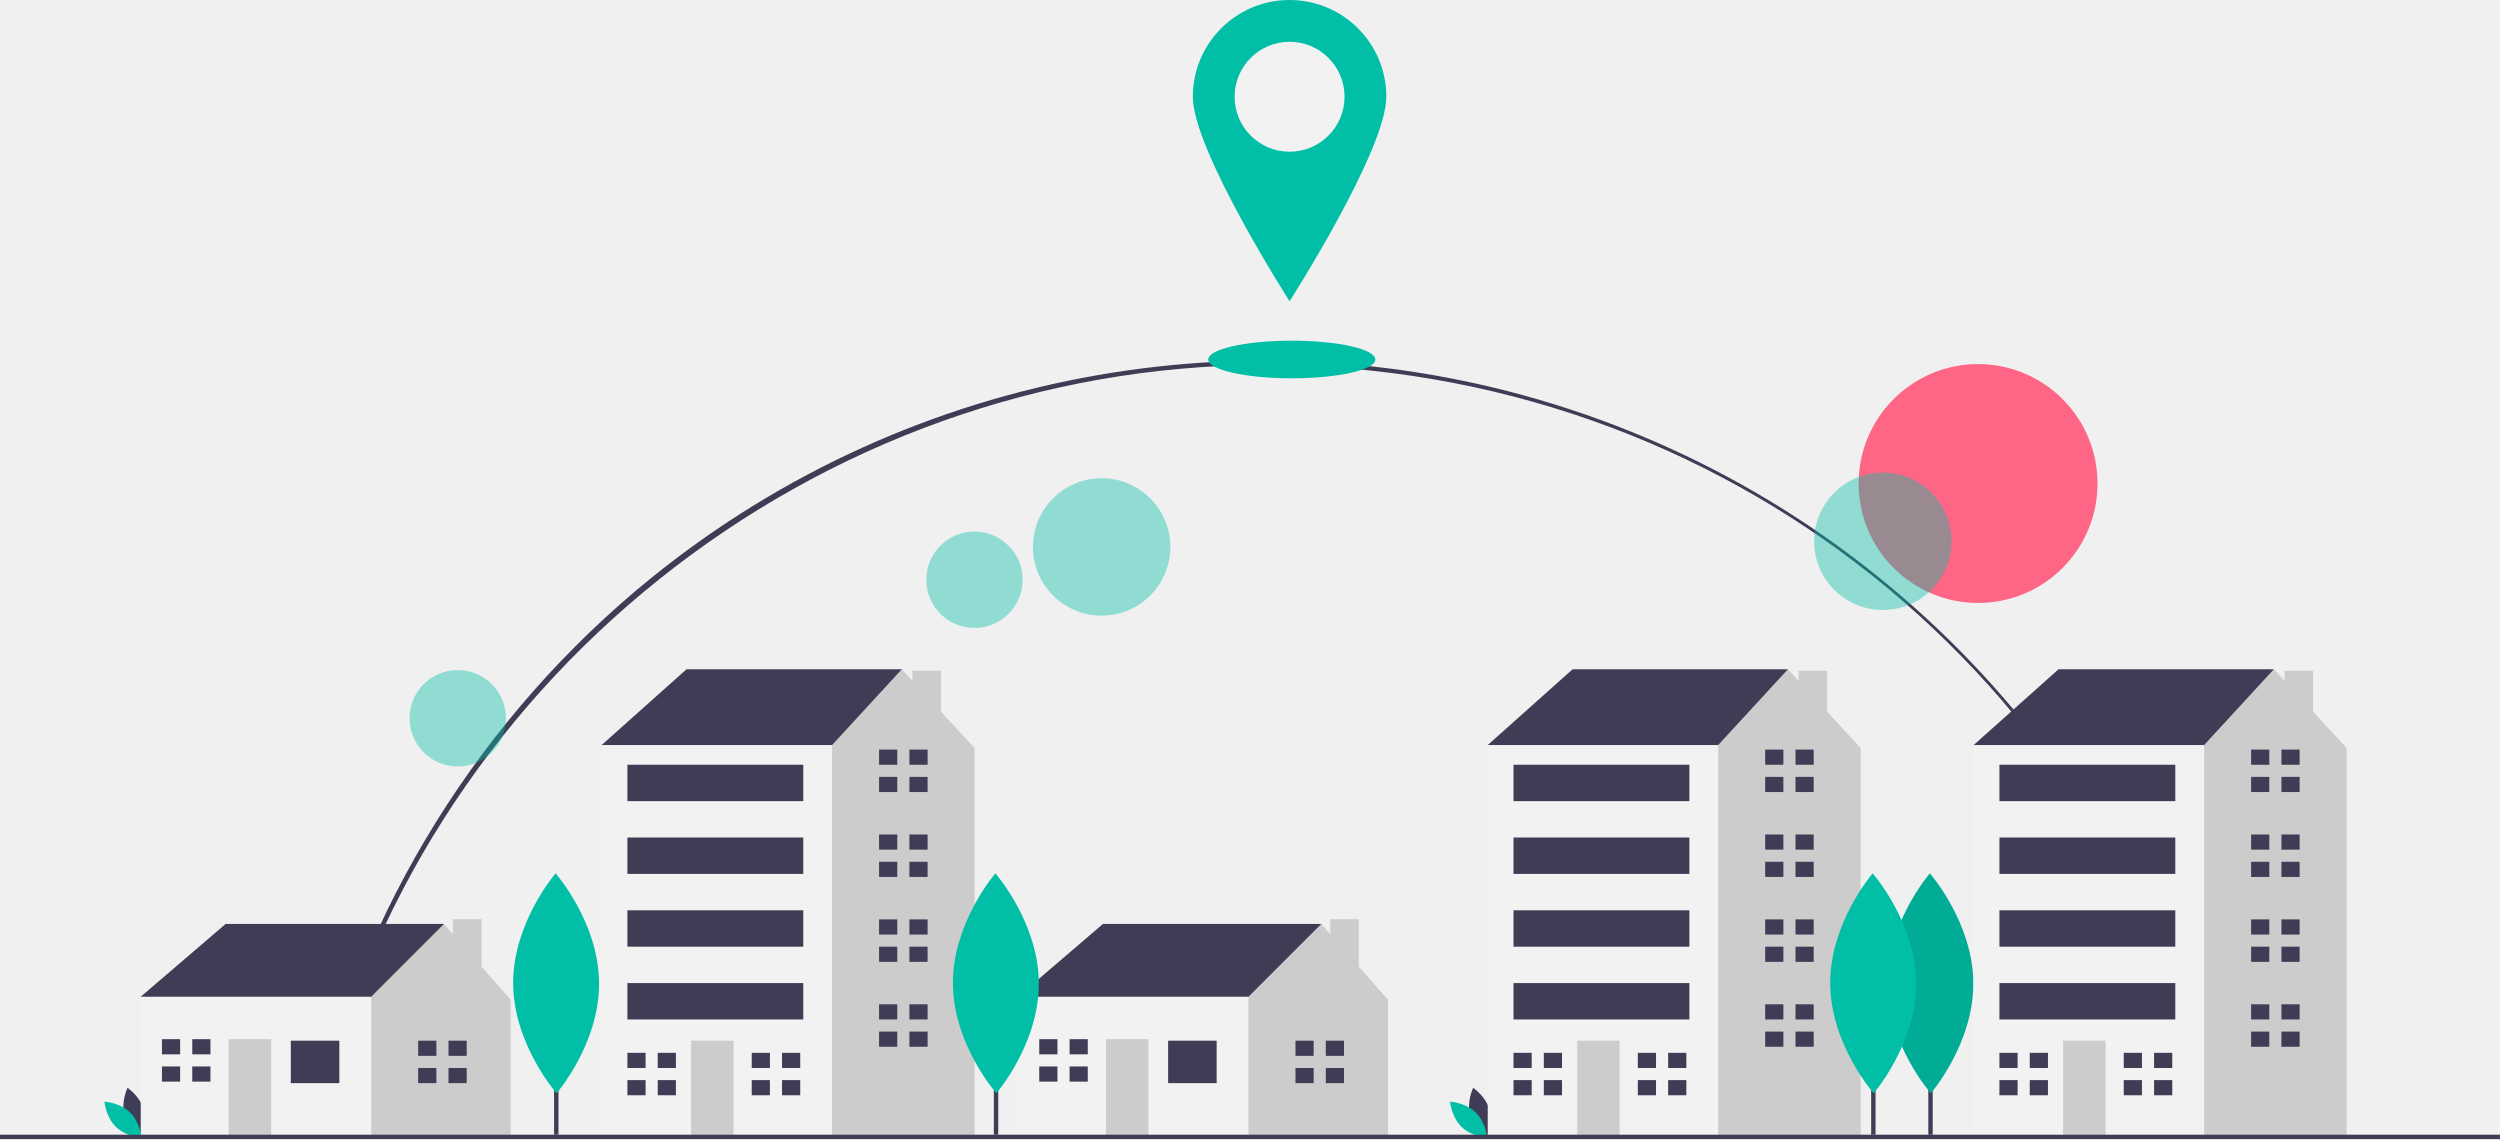
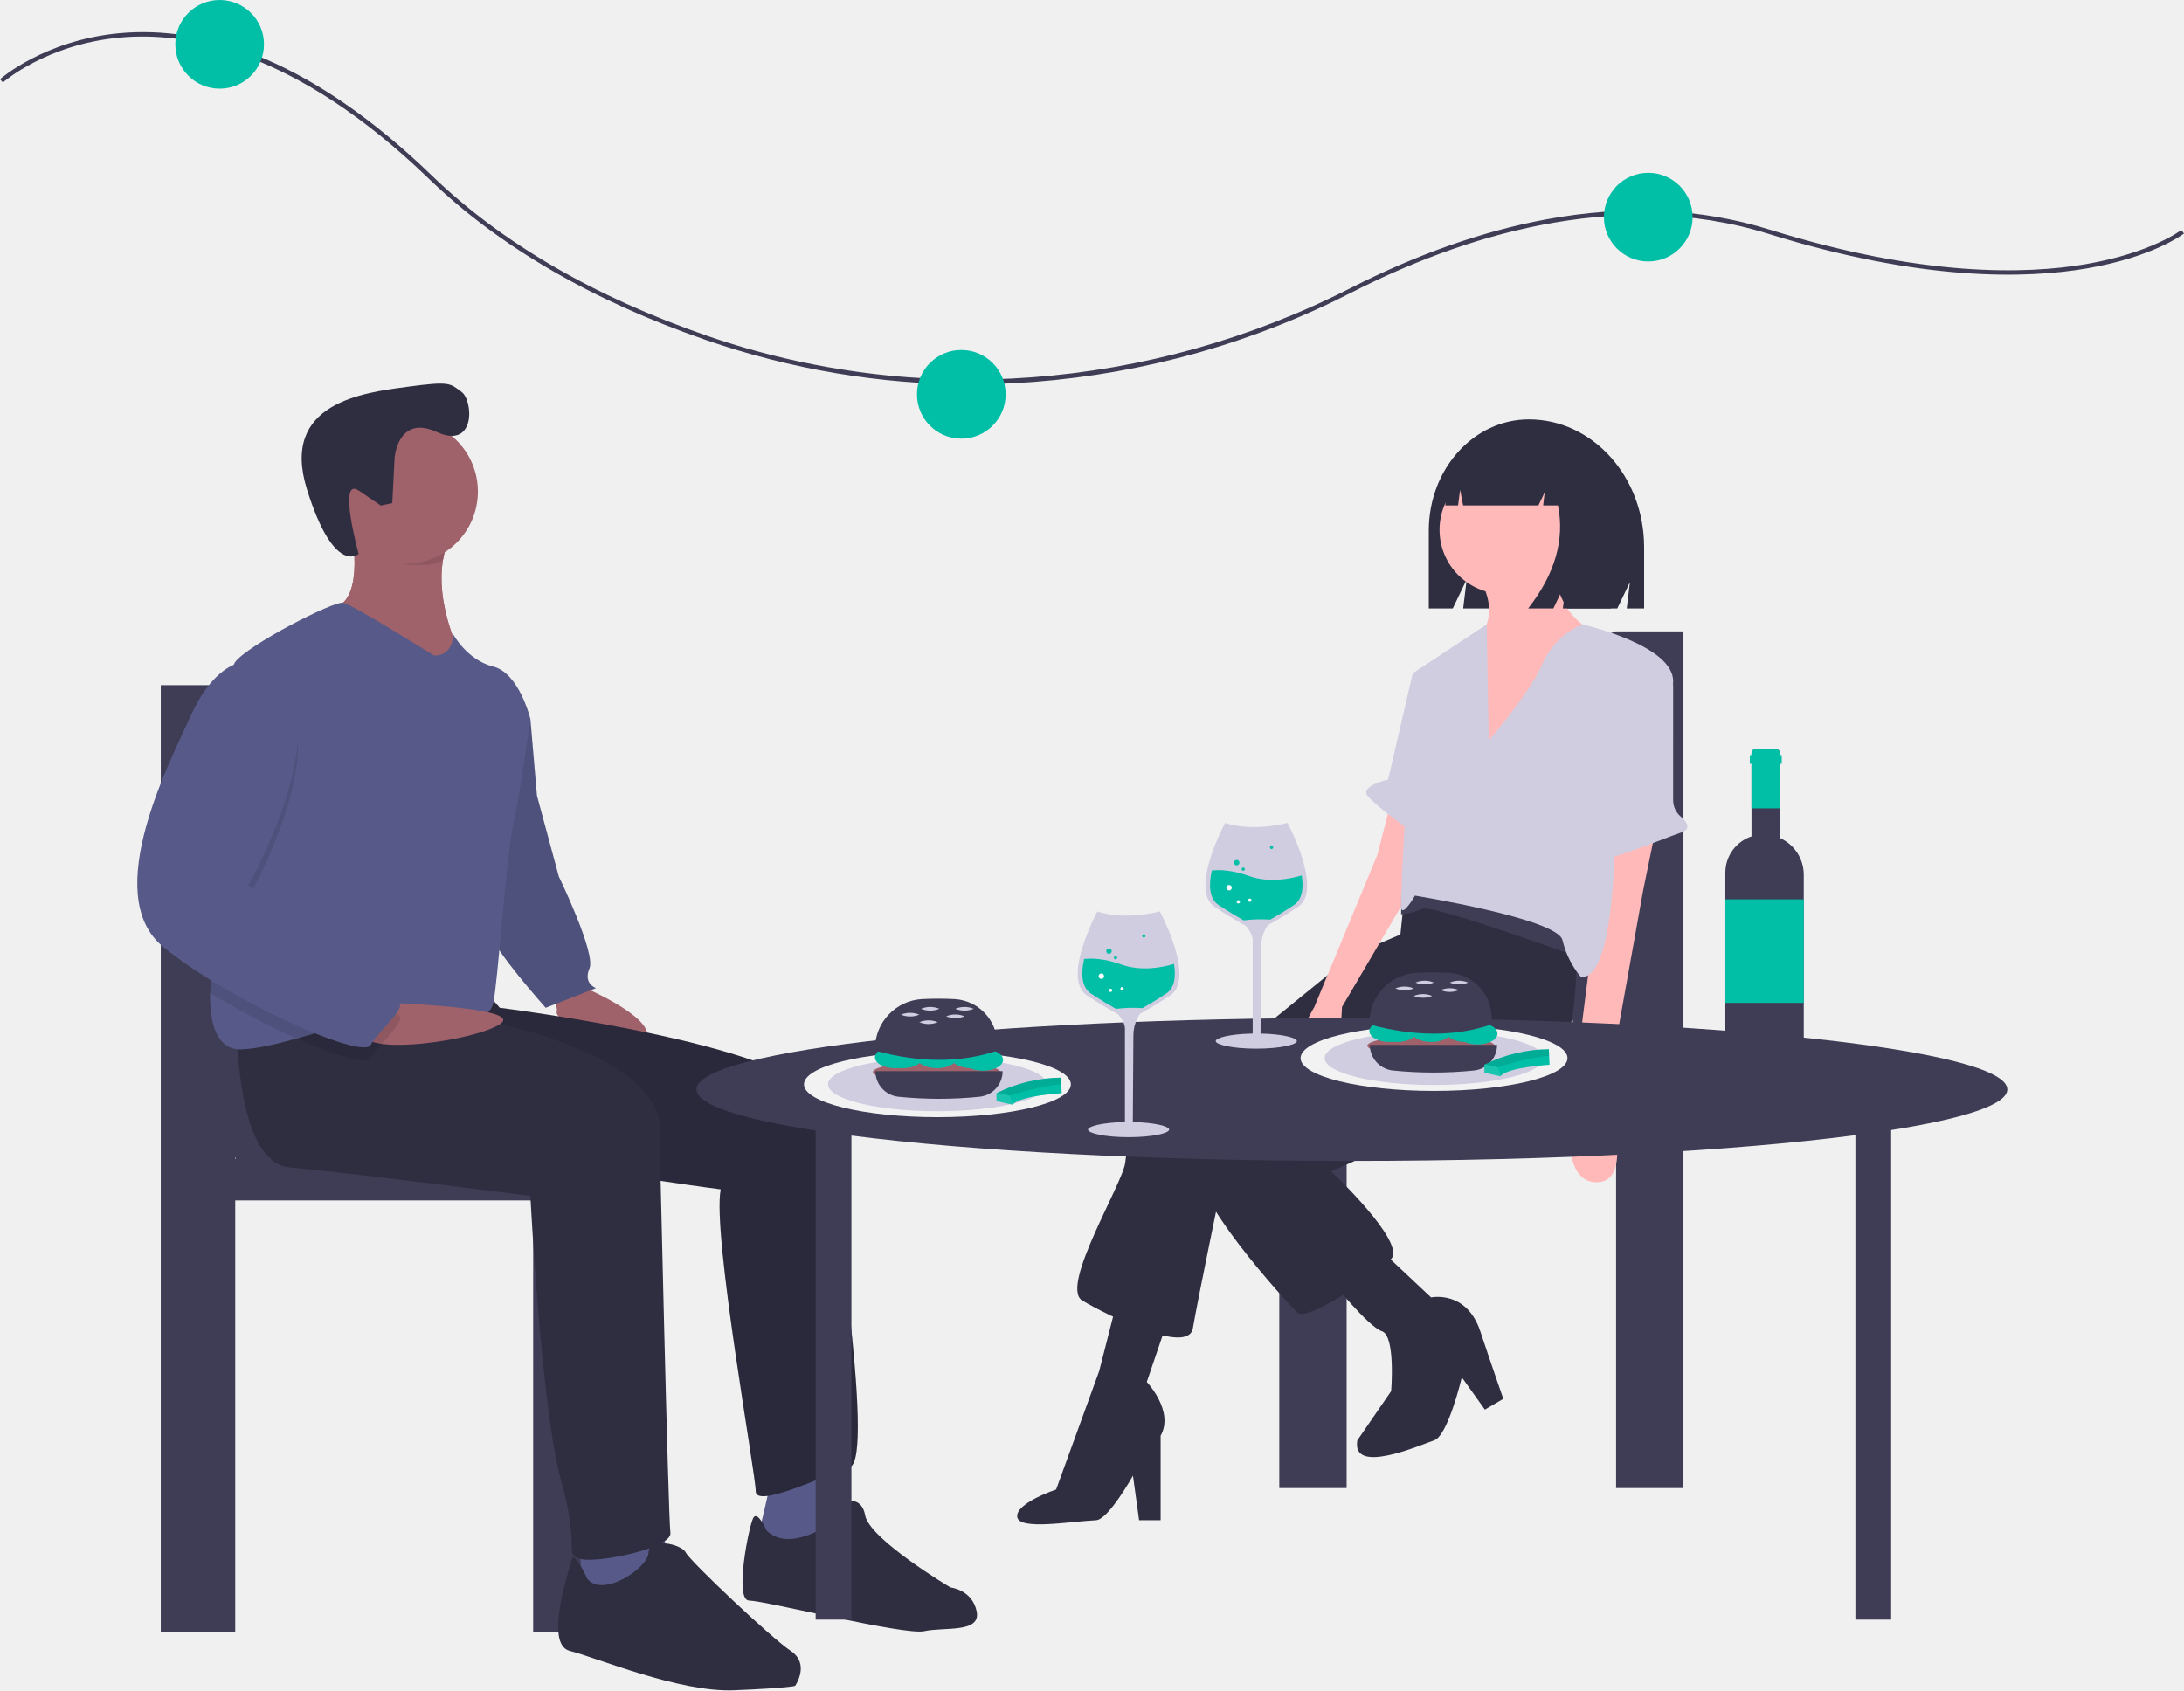
- <svg xmlns="http://www.w3.org/2000/svg" id="a8904fed-7223-4ff2-9071-b444910320a0" data-name="Layer 1" width="1137" height="518.057" viewBox="0 0 1137 518.057">
-   <path d="M175.764,701.583l-1.951-.439c21.756-96.751,76.43-184.609,153.951-247.392A444.114,444.114,0,0,1,1039.919,699.963l-1.949.443C991.916,498.197,814.695,356.972,607,356.972,402.026,356.972,220.666,501.901,175.764,701.583Z" transform="translate(-31.5 -190.9717)" fill="#3f3d56" />
-   <circle cx="899.633" cy="219.903" r="54.315" fill="#ff6584" />
-   <rect x="877" y="437.057" width="2" height="79" fill="#3f3d56" />
-   <path d="M928.958,638.096c.127,27.624-19.308,50.108-19.308,50.108s-19.642-22.304-19.769-49.928,19.308-50.108,19.308-50.108S928.83,610.472,928.958,638.096Z" transform="translate(-31.5 -190.9717)" fill="#00bfa6" />
-   <path d="M928.958,638.096c.127,27.624-19.308,50.108-19.308,50.108s-19.642-22.304-19.769-49.928,19.308-50.108,19.308-50.108S928.83,610.472,928.958,638.096Z" transform="translate(-31.5 -190.9717)" opacity="0.1" />
-   <circle cx="501.022" cy="248.742" r="31.248" fill="#00bfa6" opacity="0.4" />
-   <circle cx="443.19" cy="263.666" r="21.92" fill="#00bfa6" opacity="0.4" />
-   <circle cx="208.19" cy="326.666" r="21.92" fill="#00bfa6" opacity="0.4" />
-   <circle cx="856.312" cy="246.171" r="31.248" fill="#00bfa6" opacity="0.4" />
-   <path d="M88.131,698.244c1.694,6.262,7.496,10.14,7.496,10.14s3.056-6.274,1.362-12.536-7.496-10.14-7.496-10.14S86.437,691.982,88.131,698.244Z" transform="translate(-31.5 -190.9717)" fill="#3f3d56" />
-   <path d="M90.62,696.898c4.648,4.525,5.216,11.481,5.216,11.481s-6.968-.38-11.617-4.905-5.216-11.481-5.216-11.481S85.972,692.374,90.62,696.898Z" transform="translate(-31.5 -190.9717)" fill="#00bfa6" />
-   <path d="M700.131,698.244c1.694,6.262,7.496,10.14,7.496,10.14s3.056-6.274,1.362-12.536-7.496-10.14-7.496-10.14S698.437,691.982,700.131,698.244Z" transform="translate(-31.5 -190.9717)" fill="#3f3d56" />
-   <path d="M702.62,696.898c4.648,4.525,5.216,11.481,5.216,11.481s-6.968-.38-11.617-4.905-5.216-11.481-5.216-11.481S697.971,692.374,702.62,696.898Z" transform="translate(-31.5 -190.9717)" fill="#00bfa6" />
-   <polygon points="68.137 460.203 64 453.308 102.614 420.21 201.908 420.21 201.908 429.863 166.052 468.478 124.679 476.752 68.137 460.203" fill="#3f3d56" />
-   <polygon points="219 439.633 219 418.056 206 418.056 206 424.86 201.908 420.21 168.81 453.308 163.293 458.824 156.398 486.406 168.81 516.745 232.247 516.745 232.247 454.687 219 439.633" fill="#ccc" />
-   <rect x="64" y="453.308" width="104.81" height="63.438" fill="#f2f2f2" />
-   <rect x="132.264" y="473.304" width="22.065" height="19.307" fill="#3f3d56" />
-   <rect x="103.993" y="472.615" width="19.307" height="44.13" fill="#ccc" />
-   <polygon points="81.928 479.51 81.928 472.615 73.654 472.615 73.654 479.51 81.238 479.51 81.928 479.51" fill="#3f3d56" />
-   <polygon points="81.238 485.026 73.654 485.026 73.654 491.922 81.928 491.922 81.928 485.026 81.238 485.026" fill="#3f3d56" />
-   <rect x="87.444" y="472.615" width="8.274" height="6.895" fill="#3f3d56" />
-   <rect x="87.444" y="485.026" width="8.274" height="6.895" fill="#3f3d56" />
-   <polygon points="198.46 480.2 198.46 473.304 190.185 473.304 190.185 480.2 197.77 480.2 198.46 480.2" fill="#3f3d56" />
-   <polygon points="197.77 485.716 190.185 485.716 190.185 492.611 198.46 492.611 198.46 485.716 197.77 485.716" fill="#3f3d56" />
-   <rect x="203.976" y="473.304" width="8.274" height="6.895" fill="#3f3d56" />
-   <rect x="203.976" y="485.716" width="8.274" height="6.895" fill="#3f3d56" />
-   <polygon points="467.137 460.203 463 453.308 501.614 420.21 600.908 420.21 600.908 429.863 565.052 468.478 523.679 476.752 467.137 460.203" fill="#3f3d56" />
-   <polygon points="618 439.633 618 418.056 605 418.056 605 424.86 600.908 420.21 567.81 453.308 562.293 458.824 555.398 486.406 567.81 516.745 631.247 516.745 631.247 454.687 618 439.633" fill="#ccc" />
-   <rect x="463" y="453.308" width="104.81" height="63.438" fill="#f2f2f2" />
-   <rect x="531.264" y="473.304" width="22.065" height="19.307" fill="#3f3d56" />
-   <rect x="502.993" y="472.615" width="19.307" height="44.13" fill="#ccc" />
-   <polygon points="480.928 479.51 480.928 472.615 472.654 472.615 472.654 479.51 480.238 479.51 480.928 479.51" fill="#3f3d56" />
-   <polygon points="480.238 485.026 472.654 485.026 472.654 491.922 480.928 491.922 480.928 485.026 480.238 485.026" fill="#3f3d56" />
-   <rect x="486.444" y="472.615" width="8.274" height="6.895" fill="#3f3d56" />
-   <rect x="486.444" y="485.026" width="8.274" height="6.895" fill="#3f3d56" />
-   <polygon points="597.46 480.2 597.46 473.304 589.185 473.304 589.185 480.2 596.77 480.2 597.46 480.2" fill="#3f3d56" />
-   <polygon points="596.77 485.716 589.185 485.716 589.185 492.611 597.46 492.611 597.46 485.716 596.77 485.716" fill="#3f3d56" />
-   <rect x="602.976" y="473.304" width="8.274" height="6.895" fill="#3f3d56" />
-   <rect x="602.976" y="485.716" width="8.274" height="6.895" fill="#3f3d56" />
-   <polygon points="280.515 344.361 273.62 338.844 312.234 304.367 410.148 304.367 410.148 334.707 346.711 377.459 280.515 344.361" fill="#3f3d56" />
-   <polygon points="428 323.707 428 305.056 415 305.056 415 309.624 410.148 304.367 378.429 338.844 366.018 347.119 346.773 487.722 375.796 516.745 443.246 516.745 443.246 340.223 428 323.707" fill="#ccc" />
-   <rect x="273.62" y="338.844" width="104.81" height="177.901" fill="#f2f2f2" />
-   <rect x="314.302" y="473.304" width="19.307" height="43.441" fill="#ccc" />
-   <polygon points="293.616 485.716 293.616 478.821 285.342 478.821 285.342 485.716 292.927 485.716 293.616 485.716" fill="#3f3d56" />
-   <polygon points="292.927 491.232 285.342 491.232 285.342 498.128 293.616 498.128 293.616 491.232 292.927 491.232" fill="#3f3d56" />
-   <rect x="299.132" y="478.821" width="8.274" height="6.895" fill="#3f3d56" />
-   <rect x="299.132" y="491.232" width="8.274" height="6.895" fill="#3f3d56" />
-   <polygon points="350.158 485.716 350.158 478.821 341.884 478.821 341.884 485.716 349.469 485.716 350.158 485.716" fill="#3f3d56" />
-   <polygon points="349.469 491.232 341.884 491.232 341.884 498.128 350.158 498.128 350.158 491.232 349.469 491.232" fill="#3f3d56" />
-   <rect x="355.675" y="478.821" width="8.274" height="6.895" fill="#3f3d56" />
-   <rect x="355.675" y="491.232" width="8.274" height="6.895" fill="#3f3d56" />
-   <polygon points="408.079 347.808 408.079 340.913 399.805 340.913 399.805 347.808 407.39 347.808 408.079 347.808" fill="#3f3d56" />
-   <polygon points="407.39 353.325 399.805 353.325 399.805 360.22 408.079 360.22 408.079 353.325 407.39 353.325" fill="#3f3d56" />
-   <rect x="413.596" y="340.913" width="8.274" height="6.895" fill="#3f3d56" />
-   <rect x="413.596" y="353.325" width="8.274" height="6.895" fill="#3f3d56" />
-   <polygon points="408.079 386.423 408.079 379.527 399.805 379.527 399.805 386.423 407.39 386.423 408.079 386.423" fill="#3f3d56" />
-   <polygon points="407.39 391.939 399.805 391.939 399.805 398.834 408.079 398.834 408.079 391.939 407.39 391.939" fill="#3f3d56" />
-   <rect x="413.596" y="379.527" width="8.274" height="6.895" fill="#3f3d56" />
-   <rect x="413.596" y="391.939" width="8.274" height="6.895" fill="#3f3d56" />
-   <polygon points="408.079 425.037 408.079 418.141 399.805 418.141 399.805 425.037 407.39 425.037 408.079 425.037" fill="#3f3d56" />
-   <polygon points="407.39 430.553 399.805 430.553 399.805 437.448 408.079 437.448 408.079 430.553 407.39 430.553" fill="#3f3d56" />
-   <rect x="413.596" y="418.141" width="8.274" height="6.895" fill="#3f3d56" />
-   <rect x="413.596" y="430.553" width="8.274" height="6.895" fill="#3f3d56" />
-   <polygon points="408.079 463.651 408.079 456.755 399.805 456.755 399.805 463.651 407.39 463.651 408.079 463.651" fill="#3f3d56" />
-   <polygon points="407.39 469.167 399.805 469.167 399.805 476.062 408.079 476.062 408.079 469.167 407.39 469.167" fill="#3f3d56" />
-   <rect x="413.596" y="456.755" width="8.274" height="6.895" fill="#3f3d56" />
-   <rect x="413.596" y="469.167" width="8.274" height="6.895" fill="#3f3d56" />
-   <rect x="285.342" y="347.808" width="79.986" height="16.549" fill="#3f3d56" />
-   <rect x="285.342" y="380.906" width="79.986" height="16.549" fill="#3f3d56" />
-   <rect x="285.342" y="414.004" width="79.986" height="16.549" fill="#3f3d56" />
-   <rect x="285.342" y="447.102" width="79.986" height="16.549" fill="#3f3d56" />
-   <polygon points="683.515 344.361 676.62 338.844 715.234 304.367 813.148 304.367 813.148 334.707 749.711 377.459 683.515 344.361" fill="#3f3d56" />
-   <polygon points="831 323.707 831 305.056 818 305.056 818 309.624 813.148 304.367 781.429 338.844 769.018 347.119 749.773 487.722 778.796 516.745 846.246 516.745 846.246 340.223 831 323.707" fill="#ccc" />
-   <rect x="676.62" y="338.844" width="104.81" height="177.901" fill="#f2f2f2" />
-   <rect x="717.302" y="473.304" width="19.307" height="43.441" fill="#ccc" />
-   <polygon points="696.616 485.716 696.616 478.821 688.342 478.821 688.342 485.716 695.927 485.716 696.616 485.716" fill="#3f3d56" />
-   <polygon points="695.927 491.232 688.342 491.232 688.342 498.128 696.616 498.128 696.616 491.232 695.927 491.232" fill="#3f3d56" />
-   <rect x="702.132" y="478.821" width="8.274" height="6.895" fill="#3f3d56" />
-   <rect x="702.132" y="491.232" width="8.274" height="6.895" fill="#3f3d56" />
-   <polygon points="753.158 485.716 753.158 478.821 744.884 478.821 744.884 485.716 752.469 485.716 753.158 485.716" fill="#3f3d56" />
-   <polygon points="752.469 491.232 744.884 491.232 744.884 498.128 753.158 498.128 753.158 491.232 752.469 491.232" fill="#3f3d56" />
-   <rect x="758.675" y="478.821" width="8.274" height="6.895" fill="#3f3d56" />
-   <rect x="758.675" y="491.232" width="8.274" height="6.895" fill="#3f3d56" />
-   <polygon points="811.079 347.808 811.079 340.913 802.805 340.913 802.805 347.808 810.39 347.808 811.079 347.808" fill="#3f3d56" />
-   <polygon points="810.39 353.325 802.805 353.325 802.805 360.22 811.079 360.22 811.079 353.325 810.39 353.325" fill="#3f3d56" />
-   <rect x="816.596" y="340.913" width="8.274" height="6.895" fill="#3f3d56" />
-   <rect x="816.596" y="353.325" width="8.274" height="6.895" fill="#3f3d56" />
-   <polygon points="811.079 386.423 811.079 379.527 802.805 379.527 802.805 386.423 810.39 386.423 811.079 386.423" fill="#3f3d56" />
-   <polygon points="810.39 391.939 802.805 391.939 802.805 398.834 811.079 398.834 811.079 391.939 810.39 391.939" fill="#3f3d56" />
-   <rect x="816.596" y="379.527" width="8.274" height="6.895" fill="#3f3d56" />
-   <rect x="816.596" y="391.939" width="8.274" height="6.895" fill="#3f3d56" />
-   <polygon points="811.079 425.037 811.079 418.141 802.805 418.141 802.805 425.037 810.39 425.037 811.079 425.037" fill="#3f3d56" />
-   <polygon points="810.39 430.553 802.805 430.553 802.805 437.448 811.079 437.448 811.079 430.553 810.39 430.553" fill="#3f3d56" />
-   <rect x="816.596" y="418.141" width="8.274" height="6.895" fill="#3f3d56" />
-   <rect x="816.596" y="430.553" width="8.274" height="6.895" fill="#3f3d56" />
-   <polygon points="811.079 463.651 811.079 456.755 802.805 456.755 802.805 463.651 810.39 463.651 811.079 463.651" fill="#3f3d56" />
-   <polygon points="810.39 469.167 802.805 469.167 802.805 476.062 811.079 476.062 811.079 469.167 810.39 469.167" fill="#3f3d56" />
-   <rect x="816.596" y="456.755" width="8.274" height="6.895" fill="#3f3d56" />
-   <rect x="816.596" y="469.167" width="8.274" height="6.895" fill="#3f3d56" />
-   <rect x="688.342" y="347.808" width="79.986" height="16.549" fill="#3f3d56" />
-   <rect x="688.342" y="380.906" width="79.986" height="16.549" fill="#3f3d56" />
-   <rect x="688.342" y="414.004" width="79.986" height="16.549" fill="#3f3d56" />
-   <rect x="688.342" y="447.102" width="79.986" height="16.549" fill="#3f3d56" />
-   <polygon points="904.515 344.361 897.62 338.844 936.234 304.367 1034.148 304.367 1034.148 334.707 970.711 377.459 904.515 344.361" fill="#3f3d56" />
-   <polygon points="1052 323.707 1052 305.056 1039 305.056 1039 309.624 1034.148 304.367 1002.429 338.844 990.018 347.119 970.773 487.722 999.796 516.745 1067.246 516.745 1067.246 340.223 1052 323.707" fill="#ccc" />
-   <rect x="897.62" y="338.844" width="104.81" height="177.901" fill="#f2f2f2" />
-   <rect x="938.302" y="473.304" width="19.307" height="43.441" fill="#ccc" />
-   <polygon points="917.616 485.716 917.616 478.821 909.342 478.821 909.342 485.716 916.927 485.716 917.616 485.716" fill="#3f3d56" />
-   <polygon points="916.927 491.232 909.342 491.232 909.342 498.128 917.616 498.128 917.616 491.232 916.927 491.232" fill="#3f3d56" />
-   <rect x="923.132" y="478.821" width="8.274" height="6.895" fill="#3f3d56" />
-   <rect x="923.132" y="491.232" width="8.274" height="6.895" fill="#3f3d56" />
-   <polygon points="974.158 485.716 974.158 478.821 965.884 478.821 965.884 485.716 973.469 485.716 974.158 485.716" fill="#3f3d56" />
-   <polygon points="973.469 491.232 965.884 491.232 965.884 498.128 974.158 498.128 974.158 491.232 973.469 491.232" fill="#3f3d56" />
-   <rect x="979.675" y="478.821" width="8.274" height="6.895" fill="#3f3d56" />
-   <rect x="979.675" y="491.232" width="8.274" height="6.895" fill="#3f3d56" />
-   <polygon points="1032.079 347.808 1032.079 340.913 1023.805 340.913 1023.805 347.808 1031.39 347.808 1032.079 347.808" fill="#3f3d56" />
-   <polygon points="1031.39 353.325 1023.805 353.325 1023.805 360.22 1032.079 360.22 1032.079 353.325 1031.39 353.325" fill="#3f3d56" />
-   <rect x="1037.596" y="340.913" width="8.274" height="6.895" fill="#3f3d56" />
-   <rect x="1037.596" y="353.325" width="8.274" height="6.895" fill="#3f3d56" />
-   <polygon points="1032.079 386.423 1032.079 379.527 1023.805 379.527 1023.805 386.423 1031.39 386.423 1032.079 386.423" fill="#3f3d56" />
-   <polygon points="1031.39 391.939 1023.805 391.939 1023.805 398.834 1032.079 398.834 1032.079 391.939 1031.39 391.939" fill="#3f3d56" />
-   <rect x="1037.596" y="379.527" width="8.274" height="6.895" fill="#3f3d56" />
-   <rect x="1037.596" y="391.939" width="8.274" height="6.895" fill="#3f3d56" />
-   <polygon points="1032.079 425.037 1032.079 418.141 1023.805 418.141 1023.805 425.037 1031.39 425.037 1032.079 425.037" fill="#3f3d56" />
-   <polygon points="1031.39 430.553 1023.805 430.553 1023.805 437.448 1032.079 437.448 1032.079 430.553 1031.39 430.553" fill="#3f3d56" />
-   <rect x="1037.596" y="418.141" width="8.274" height="6.895" fill="#3f3d56" />
-   <rect x="1037.596" y="430.553" width="8.274" height="6.895" fill="#3f3d56" />
-   <polygon points="1032.079 463.651 1032.079 456.755 1023.805 456.755 1023.805 463.651 1031.39 463.651 1032.079 463.651" fill="#3f3d56" />
-   <polygon points="1031.39 469.167 1023.805 469.167 1023.805 476.062 1032.079 476.062 1032.079 469.167 1031.39 469.167" fill="#3f3d56" />
-   <rect x="1037.596" y="456.755" width="8.274" height="6.895" fill="#3f3d56" />
-   <rect x="1037.596" y="469.167" width="8.274" height="6.895" fill="#3f3d56" />
-   <rect x="909.342" y="347.808" width="79.986" height="16.549" fill="#3f3d56" />
-   <rect x="909.342" y="380.906" width="79.986" height="16.549" fill="#3f3d56" />
-   <rect x="909.342" y="414.004" width="79.986" height="16.549" fill="#3f3d56" />
-   <rect x="909.342" y="447.102" width="79.986" height="16.549" fill="#3f3d56" />
-   <rect y="516.057" width="1137" height="2" fill="#3f3d56" />
-   <rect x="252" y="437.057" width="2" height="79" fill="#3f3d56" />
-   <path d="M303.958,638.096c.127,27.624-19.308,50.108-19.308,50.108s-19.642-22.304-19.769-49.928,19.308-50.108,19.308-50.108S303.83,610.472,303.958,638.096Z" transform="translate(-31.5 -190.9717)" fill="#00bfa6" />
-   <rect x="452" y="437.057" width="2" height="79" fill="#3f3d56" />
-   <path d="M503.958,638.096c.127,27.624-19.308,50.108-19.308,50.108s-19.642-22.304-19.769-49.928,19.308-50.108,19.308-50.108S503.83,610.472,503.958,638.096Z" transform="translate(-31.5 -190.9717)" fill="#00bfa6" />
-   <rect x="851" y="437.057" width="2" height="79" fill="#3f3d56" />
-   <path d="M902.958,638.096c.127,27.624-19.308,50.108-19.308,50.108s-19.642-22.304-19.769-49.928,19.308-50.108,19.308-50.108S902.83,610.472,902.958,638.096Z" transform="translate(-31.5 -190.9717)" fill="#00bfa6" />
-   <ellipse cx="587.5" cy="163.5" rx="38" ry="8.55" fill="#00bfa6" />
-   <path d="M662,234.972c0,24.301-44,93-44,93s-44-68.699-44-93a44,44,0,0,1,88,0Z" transform="translate(-31.5 -190.9717)" fill="#00bfa6" />
-   <circle cx="586.5" cy="44" r="25" fill="#f2f2f2" />
+ <svg xmlns="http://www.w3.org/2000/svg" id="fd0d1b37-5b90-41a2-b2fb-759c1923dc4a" data-name="Layer 1" width="998.282" height="772.773" viewBox="0 0 998.282 772.773">
+   <path d="M544.296,239.332a368.021,368.021,0,0,1-120.722-20.265C371.522,201.07,328.879,176.246,296.832,145.285,236.211,86.719,186.511,77.893,155.499,80.8c-33.57,3.147-53.111,20.338-53.304,20.511L100.859,99.822c.197-.177,20.141-17.758,54.323-21.001,20.045-1.901,41.008,1.411,62.307,9.847,26.561,10.52,53.723,29.085,80.733,55.179,31.836,30.757,74.231,55.429,126.006,73.33,95.047,32.861,202.169,24.905,293.899-21.829,30.371-15.475,60.389-26.037,89.218-31.394,36.354-6.757,70.83-5.188,102.479,4.658,69.549,21.637,117.054,20.49,144.658,15.719,29.784-5.148,43.298-15.451,43.431-15.554l1.229,1.579c-.56.435-14.046,10.714-44.319,15.946-27.822,4.81-75.667,5.975-145.592-15.781-70.801-22.024-142.509,2.312-190.195,26.608A383.88,383.88,0,0,1,573.398,238.214Q558.795,239.331,544.296,239.332Z" transform="translate(-100.8589 -63.61338)" fill="#3f3d56" />
+   <circle cx="439.4" cy="180.268" r="20.268" fill="#00bfa6" />
+   <circle cx="753.4" cy="99.268" r="20.268" fill="#00bfa6" />
+   <circle cx="100.4" cy="20.268" r="20.268" fill="#00bfa6" />
+   <path d="M685.603,548.096v195.827h30.79V565.338H839.555v178.584h30.79V352.269H839.555c-10.203,0-25.864,53.139-25.864,106.535,0,40.247,4.7,74.74,11.384,89.292Zm153.952,0h-.299c.101-.219.2-.45.299-.678Z" transform="translate(-100.8589 -63.61338)" fill="#3f3d56" />
+   <path d="M799.704,255.342H799.704c-25.274,0-45.762,22.738-45.762,50.786v35.636h10.96l6.345-13.203-1.586,13.203h70.446l5.768-12.003-1.442,12.003h7.932V313.783C852.365,281.507,828.788,255.342,799.704,255.342Z" transform="translate(-100.8589 -63.61338)" fill="#2f2e41" />
+   <path d="M747.268,488.168l-28.098,11.942-97.64,79.376a28.738,28.738,0,0,0-6.322,15.454c-.702,9.132-30.205,56.898-19.668,63.22s48.469,25.288,50.576,12.644,13.346-66.732,13.346-66.732l94.127-84.293Z" transform="translate(-100.8589 -63.61338)" fill="#2f2e41" />
+   <path d="M636.985,660.266l-11.942,35.122s12.644,13.346,6.322,24.586v38.634h-9.834l-2.81-20.371s-11.201,20.114-16.859,20.371c-11.86.54-35.346,4.758-36.049-1.564s17.785-12.485,17.785-12.485l19.668-54.088,8.429-33.015Z" transform="translate(-100.8589 -63.61338)" fill="#2f2e41" />
+   <path d="M820.323,479.036s6.322,61.815-11.942,73.054-99.045,47.064-99.045,47.064,34.42,32.312,27.395,40.039-38.634,28.8-42.849,24.586-51.278-54.791-45.659-70.947,83.591-68.84,83.591-68.84l9.132-33.015,2.81-26.693,29.503-18.966Z" transform="translate(-100.8589 -63.61338)" fill="#2f2e41" />
+   <circle cx="687.281" cy="242.218" r="29.284" fill="#ffb9b9" />
+   <path d="M810.84,317.825s-1.405,26.693,20.371,35.122-54.088,63.22-54.088,63.22V355.054s9.834-10.537,0-26.693Z" transform="translate(-100.8589 -63.61338)" fill="#ffb9b9" />
+   <path d="M857.552,443.211l-5.62,27.395L835.074,564.734s14.049,40.039-4.917,39.337-9.834-43.552-9.834-43.552l9.834-77.971V452.343Z" transform="translate(-100.8589 -63.61338)" fill="#ffb9b9" />
+   <path d="M736.732,429.865l-6.322,24.586-28.8,69.542s-19.668,33.015-3.512,32.312,16.156-32.312,16.156-32.312l33.015-56.196v-31.61Z" transform="translate(-100.8589 -63.61338)" fill="#ffb9b9" />
+   <path d="M731.815,634.978l23.181,21.776s16.156-3.512,22.478,15.454,10.537,30.908,10.537,30.908l-8.429,4.917L769.044,693.281s-6.322,26.693-12.644,28.8-37.932,16.156-35.122,0l15.454-22.478s2.107-25.288-4.215-27.395-23.181-23.181-23.181-23.181Z" transform="translate(-100.8589 -63.61338)" fill="#2f2e41" />
+   <path d="M821.436,500.812s-66.03-23.883-70.244-21.776a31.677,31.677,0,0,1-9.894,2.568l.06-9.592s21.776-7.727,33.717-2.81,48.469,26.693,48.469,26.693Z" transform="translate(-100.8589 -63.61338)" fill="#3f3d56" />
+   <path d="M781.337,402.118s18.966-21.776,24.586-35.122A34.485,34.485,0,0,1,824.154,349.069s42.179,9.498,41.477,26.356-26.693,42.849-26.693,42.849,3.512,93.425-15.454,92.02a40.681,40.681,0,0,1-8.429-16.859c-2.107-9.834-67.435-20.371-67.435-20.371s-5.62,9.834-6.322,5.62,5.62-107.474,5.62-107.474L780.415,349.069Z" transform="translate(-100.8589 -63.61338)" fill="#d0cde1" />
+   <path d="M860.219,368.639l.47.264a9.691,9.691,0,0,1,4.948,8.453l-.007,52.13a9.768,9.768,0,0,0,3.475,7.434c2.706,2.302,5.215,5.618.037,7.344-8.429,2.81-41.444,16.859-42.147,11.942s-2.107-10.537,0-10.537c1.65,0,11.479-50.371,19.378-71.908A9.693,9.693,0,0,1,860.219,368.639Z" transform="translate(-100.8589 -63.61338)" fill="#d0cde1" />
+   <path d="M756.4,368.752l-9.834,2.81-11.239,48.469s-13.346,2.81-9.132,7.727,21.776,17.561,21.776,17.561Z" transform="translate(-100.8589 -63.61338)" fill="#d0cde1" />
+   <path d="M812.714,269.332a24,24,0,0,0-18.937-9.664h-.898c-17.323,0-31.366,15.675-31.366,35.011v0h5.804l.937-7.135,1.374,7.135h34.426l2.884-6.036-.721,6.036h6.772q4.74,23.542-13.622,47.084h11.537l5.768-12.073-1.442,12.073h21.992l4.326-27.768C841.549,293.201,829.466,275.566,812.714,269.332Z" transform="translate(-100.8589 -63.61338)" fill="#2f2e41" />
+   <path d="M224.394,593.342c7.39-16.09,12.587-54.227,12.587-98.727,0-59.038-17.316-117.792-28.597-117.792H174.34V809.861H208.384V612.406H344.56V809.861h34.044V593.342Zm-16.01-.75c.11.252.22.508.331.75h-.331Z" transform="translate(-100.8589 -63.61338)" fill="#3f3d56" />
+   <path d="M366.292,514.342s41,17,28,27-40-12-39-15-4-10-4-10Z" transform="translate(-100.8589 -63.61338)" fill="#9f616a" />
+   <path d="M330.292,380.342l13,12,3,35,10,37s17,35,14,42,3,9,3,9l-23,9s-25-28-25-34S330.292,380.342,330.292,380.342Z" transform="translate(-100.8589 -63.61338)" fill="#575a88" />
+   <path d="M330.292,380.342l13,12,3,35,10,37s17,35,14,42,3,9,3,9l-23,9s-25-28-25-34S330.292,380.342,330.292,380.342Z" transform="translate(-100.8589 -63.61338)" opacity="0.1" />
+   <path d="M453.292,740.342s-5,23-6,25,19,9,19,9l24-17s-10-22-10-26Z" transform="translate(-100.8589 -63.61338)" fill="#575a88" />
+   <path d="M322.292,516.342l7,8s145,18,148,46,24,160,12,164-43,19-43,11-20-118-16-138c0,0-173-22-177-47s4-36,4-36Z" transform="translate(-100.8589 -63.61338)" fill="#2f2e41" />
+   <path d="M322.292,516.342l7,8s145,18,148,46,24,160,12,164-43,19-43,11-20-118-16-138c0,0-173-22-177-47s4-36,4-36Z" transform="translate(-100.8589 -63.61338)" opacity="0.1" />
+   <path d="M451.292,763.342s-4-9-6-6-9,38-2,38,71,16,80,14,26,1,24-9-12-11-12-11-37-22-39-33-13-5-13-5v7S462.292,774.342,451.292,763.342Z" transform="translate(-100.8589 -63.61338)" fill="#2f2e41" />
+   <path d="M261.292,304.342s7,34-8,37,19,23,19,23l22,12,16-16s-14.5-29.5-3.5-51.5S261.292,304.342,261.292,304.342Z" transform="translate(-100.8589 -63.61338)" fill="#9f616a" />
+   <path d="M310.292,360.342l-16,16-22-12s-34-20-19-23c9.65-1.93,10.19-16.69,9.36-26.97a92.992,92.992,0,0,0-1.36-10.03s56.5-17.5,45.5,4.5a38.361,38.361,0,0,0-3.44,10.76C299.982,339.372,310.292,360.342,310.292,360.342Z" transform="translate(-100.8589 -63.61338)" fill="#9f616a" />
+   <polygon points="265.433 705.728 265.433 728.728 303.433 728.728 306.433 719.728 302.433 695.728 265.433 705.728" fill="#575a88" />
+   <path d="M209.292,536.342s0,59,24,61,110,13,110,13,5,98,14,130,1,34,9,36,42-5,41-12-5-184-5-184,9-38-111-56Z" transform="translate(-100.8589 -63.61338)" fill="#2f2e41" />
+   <path d="M369.292,785.342s-6-13-7-9-13,39-1,42,50,19,75,18,28-2,28-2,7-10-2-16-46-41-48-45-17-7-17,0S376.292,794.342,369.292,785.342Z" transform="translate(-100.8589 -63.61338)" fill="#2f2e41" />
+   <path d="M306.792,308.842a38.361,38.361,0,0,0-3.44,10.76c-4.98,3.01-8.31,2.24-14.56,2.24-9.27,0-13.01-11.85-19-18-.47-5.71-8.5.5-8.5.5S317.792,286.842,306.792,308.842Z" transform="translate(-100.8589 -63.61338)" opacity="0.1" />
+   <circle cx="185.433" cy="224.728" r="33" fill="#9f616a" />
+   <path d="M343.292,392.342s-5,36-8,49-7,73-9,81-14,10-38,7a45.103,45.103,0,0,0-4.54-.34c-14.78-.47-31.69,5.06-47.34,9.4-9,2.5-17.59,4.6-25.12,4.94-11.4.52-14.74-12.12-14.35-25.8.37-12.73,3.98-26.38,7.35-31.2,6.07-8.68.1-86.61,2.34-112.31v-.01c.34-3.92.87-6.62,1.66-7.68,6-8,45-28,49.37-27.19,4.36.81,41.63,24.19,41.63,24.19,9,0,8.71-9.76,8.71-9.76s6.29,11.76,18.29,14.76S343.292,392.342,343.292,392.342Z" transform="translate(-100.8589 -63.61338)" fill="#575a88" />
+   <path d="M276.445,521.984s64.416,2.051,53.132,9.704-61.284,14.653-62.284,4.653S276.445,521.984,276.445,521.984Z" transform="translate(-100.8589 -63.61338)" fill="#9f616a" />
+   <path d="M283.752,529.002c.21,3.84-10.12,12.49-13.46,18.34-1.85,3.24-16.17-1.03-33.88-8.94a347.397,347.397,0,0,1-39.47-20.86c.37-12.73,3.98-26.38,7.35-31.2,6.07-8.68.1-86.61,2.34-112.31v-.01a11.088,11.088,0,0,1,1.66-.68h12c41,19-6,101-6,101s62,51,68,53A1.798,1.798,0,0,1,283.752,529.002Z" transform="translate(-100.8589 -63.61338)" opacity="0.1" />
+   <path d="M220.292,367.342h-12s-11,3-20,23-42,82-13,106,91,52,95,45,18-18,12-20-68-53-68-53S261.292,386.342,220.292,367.342Z" transform="translate(-100.8589 -63.61338)" fill="#575a88" />
+   <path d="M281.215,272.986s1.448-20.048,19.314-11.873,16.7-14.357,11.301-18.338-5.228-4.967-24.974-2.303-58.082,7.177-45.686,46.88,23.622,29.49,23.622,29.49-9.853-35.728.13-28.921l9.983,6.807,5.268-1.116Z" transform="translate(-100.8589 -63.61338)" fill="#2f2e41" />
+   <path d="M1018.394,561.66c0-18.05-134.13-32.682-299.587-32.682s-299.587,14.632-299.587,32.682c0,6.996,20.159,13.477,54.47,18.793V804.052h16.341V582.758c54.954,7.084,137.042,11.584,228.775,11.584,92.491,0,175.182-4.573,230.137-11.759V804.052h16.341v-223.814C998.764,574.963,1018.394,568.562,1018.394,561.66Z" transform="translate(-100.8589 -63.61338)" fill="#3f3d56" />
+   <ellipse cx="655.481" cy="483.728" rx="61" ry="15" fill="#f2f2f2" />
+   <ellipse cx="655.481" cy="483.728" rx="50" ry="12.295" fill="#d0cde1" />
+   <ellipse cx="428.481" cy="495.728" rx="61" ry="15" fill="#f2f2f2" />
+   <ellipse cx="428.481" cy="495.728" rx="50" ry="12.295" fill="#d0cde1" />
+   <ellipse cx="654.061" cy="478.078" rx="29.08" ry="4.592" fill="#9f616a" />
+   <ellipse cx="638.565" cy="471.381" rx="9.183" ry="4.974" fill="#00bfa6" />
+   <ellipse cx="635.121" cy="471.381" rx="9.183" ry="4.974" fill="#00bfa6" />
+   <ellipse cx="675.298" cy="472.529" rx="9.183" ry="4.974" fill="#00bfa6" />
+   <ellipse cx="654.253" cy="471.381" rx="9.183" ry="4.974" fill="#00bfa6" />
+   <ellipse cx="669.941" cy="471.381" rx="9.183" ry="4.974" fill="#00bfa6" />
+   <path d="M782.662,531.934q-24.895,8.448-55.865,0v-.775A22.82,22.82,0,0,1,748.466,508.354a143.332,143.332,0,0,1,14.774.019A20.62,20.62,0,0,1,782.662,529.01Z" transform="translate(-100.8589 -63.61338)" fill="#3f3d56" />
+   <path d="M774.513,553.02a183.557,183.557,0,0,1-36.89,0,11.786,11.786,0,0,1-10.635-11.711h58.161A11.786,11.786,0,0,1,774.513,553.02Z" transform="translate(-100.8589 -63.61338)" fill="#3f3d56" />
+   <path d="M747.076,515.48a10.943,10.943,0,0,1-8.418,0,10.943,10.943,0,0,1,8.418,0Z" transform="translate(-100.8589 -63.61338)" fill="#d0cde1" />
+   <path d="M755.494,518.924a10.943,10.943,0,0,1-8.418,0,10.943,10.943,0,0,1,8.418,0Z" transform="translate(-100.8589 -63.61338)" fill="#d0cde1" />
+   <path d="M756.26,512.802a10.943,10.943,0,0,1-8.418,0,10.943,10.943,0,0,1,8.418,0Z" transform="translate(-100.8589 -63.61338)" fill="#d0cde1" />
+   <path d="M771.948,512.802a10.943,10.943,0,0,1-8.418,0,10.943,10.943,0,0,1,8.418,0Z" transform="translate(-100.8589 -63.61338)" fill="#d0cde1" />
+   <path d="M767.739,516.246a10.943,10.943,0,0,1-8.418,0,10.943,10.943,0,0,1,8.418,0Z" transform="translate(-100.8589 -63.61338)" fill="#d0cde1" />
+   <ellipse cx="428.061" cy="490.078" rx="29.08" ry="4.592" fill="#9f616a" />
+   <ellipse cx="412.565" cy="483.381" rx="9.183" ry="4.974" fill="#00bfa6" />
+   <ellipse cx="409.121" cy="483.381" rx="9.183" ry="4.974" fill="#00bfa6" />
+   <ellipse cx="449.298" cy="484.529" rx="9.183" ry="4.974" fill="#00bfa6" />
+   <ellipse cx="428.253" cy="483.381" rx="9.183" ry="4.974" fill="#00bfa6" />
+   <ellipse cx="443.941" cy="483.381" rx="9.183" ry="4.974" fill="#00bfa6" />
+   <path d="M556.662,543.934q-24.895,8.448-55.865,0v-.775A22.82,22.82,0,0,1,522.466,520.354a143.332,143.332,0,0,1,14.774.019A20.62,20.62,0,0,1,556.662,541.01Z" transform="translate(-100.8589 -63.61338)" fill="#3f3d56" />
+   <path d="M548.513,565.02a183.557,183.557,0,0,1-36.89,0,11.786,11.786,0,0,1-10.635-11.711h58.161A11.786,11.786,0,0,1,548.513,565.02Z" transform="translate(-100.8589 -63.61338)" fill="#3f3d56" />
+   <path d="M521.076,527.48a10.943,10.943,0,0,1-8.418,0,10.943,10.943,0,0,1,8.418,0Z" transform="translate(-100.8589 -63.61338)" fill="#d0cde1" />
+   <path d="M529.494,530.924a10.943,10.943,0,0,1-8.418,0,10.943,10.943,0,0,1,8.418,0Z" transform="translate(-100.8589 -63.61338)" fill="#d0cde1" />
+   <path d="M530.26,524.802a10.943,10.943,0,0,1-8.418,0,10.943,10.943,0,0,1,8.418,0Z" transform="translate(-100.8589 -63.61338)" fill="#d0cde1" />
+   <path d="M545.948,524.802a10.943,10.943,0,0,1-8.418,0,10.943,10.943,0,0,1,8.418,0Z" transform="translate(-100.8589 -63.61338)" fill="#d0cde1" />
+   <path d="M541.739,528.246a10.943,10.943,0,0,1-8.418,0,10.943,10.943,0,0,1,8.418,0Z" transform="translate(-100.8589 -63.61338)" fill="#d0cde1" />
+   <path d="M808.817,543.277l.141,3.097.179,4.017s-18.452,1.043-22.169,4.971a2.264,2.264,0,0,0-.237.273L779.34,554.018l-.018-3.641s.102-.057.3-.164c.045-.023.102-.053.159-.084A67.27,67.27,0,0,1,808.817,543.277Z" transform="translate(-100.8589 -63.61338)" fill="#00bfa6" />
+   <path d="M808.817,543.277l.141,3.097c-8.182.253-23.667,5.13-23.667,5.13l-5.669-1.292A67.083,67.083,0,0,1,808.817,543.277Z" transform="translate(-100.8589 -63.61338)" opacity="0.1" />
+   <path d="M779.78,550.13l5.51,1.376,1.678,3.858a2.264,2.264,0,0,0-.237.273L779.34,554.018l-.018-3.641s.102-.057.3-.164C779.667,550.19,779.724,550.16,779.78,550.13Z" transform="translate(-100.8589 -63.61338)" fill="#fff" opacity="0.1" />
+   <path d="M585.817,556.277l.141,3.097.179,4.017s-18.452,1.043-22.169,4.971a2.264,2.264,0,0,0-.237.273L556.34,567.018l-.018-3.641s.102-.057.3-.164c.045-.023.102-.053.159-.084A67.27,67.27,0,0,1,585.817,556.277Z" transform="translate(-100.8589 -63.61338)" fill="#00bfa6" />
+   <path d="M585.817,556.277l.141,3.097c-8.182.253-23.667,5.13-23.667,5.13l-5.669-1.292A67.083,67.083,0,0,1,585.817,556.277Z" transform="translate(-100.8589 -63.61338)" opacity="0.1" />
+   <path d="M556.78,563.13l5.51,1.376,1.678,3.858a2.264,2.264,0,0,0-.237.273L556.34,567.018l-.018-3.641s.102-.057.3-.164C556.667,563.19,556.724,563.16,556.78,563.13Z" transform="translate(-100.8589 -63.61338)" fill="#fff" opacity="0.1" />
+   <path d="M919.945,450.497a18.457,18.457,0,0,0-5.448-3.764V407.877a1.718,1.718,0,0,0-1.718-1.718h-9.619a1.718,1.718,0,0,0-1.718,1.718V445.988a17.438,17.438,0,0,0-11.948,16.546v83.352a7.638,7.638,0,0,0,7.638,7.638h20.605a7.603,7.603,0,0,0,7.603-7.603V463.517A18.355,18.355,0,0,0,919.945,450.497Z" transform="translate(-100.8589 -63.61338)" fill="#3f3d56" />
+   <rect x="788.636" y="411.139" width="35.846" height="47.351" fill="#00bfa6" />
+   <path d="M915.272,408.815h-.774v-.937a1.718,1.718,0,0,0-1.718-1.718h-9.619a1.718,1.718,0,0,0-1.718,1.718v.937h-.774v3.983h.774v20.357h13.055v-20.357h.774Z" transform="translate(-100.8589 -63.61338)" fill="#00bfa6" />
+   <path d="M632.934,484.223c-.949-2.025-1.697-3.457-1.96-3.95-16.09,3.971-26.825.615-28.518.022-.828,1.563-5.996,11.557-8.085,21.138-1.887,8.642-.792,14.436,3.256,17.22l.12.085.026.018c4.468,2.944,8.73,5.551,12.666,7.749q.796.443,1.5.823l.05.027.035.045a23.965,23.965,0,0,1,1.507,2.126A8.361,8.361,0,0,1,615.06,533.66v42.924l-.271.006c-10.263.209-16.616,1.949-16.616,3.441,0,1.637,7.618,3.461,18.548,3.461s18.548-1.824,18.548-3.461c0-1.47-6.245-3.2-16.334-3.433l-.272-.006.254-39.705a17.51,17.51,0,0,1,1.826-7.747c.204-.405.423-.798.651-1.169.183-.298.377-.59.577-.865l.037-.051.055-.03q.758-.414,1.61-.897l.067-.036c3.726-2.104,7.74-4.571,11.932-7.335,3.743-2.468,5.047-7.455,3.874-14.824C638.427,496.906,635.333,489.336,632.934,484.223Z" transform="translate(-100.8589 -63.61338)" fill="#d0cde1" />
+   <path d="M633.896,517.857c-4.396,2.897-8.025,5.07-10.8,6.636H623.093a63.202,63.202,0,0,0-12.142.341c-2.845-1.588-6.683-3.865-11.405-6.977-.045-.03-.09-.06-.134-.092v-.002c-4.331-2.979-4.438-9.289-3.029-15.741,3.584-.398,9.299-.224,16.978,2.519,9.093,3.248,18.611,1.411,24.126-.259C638.393,509.974,637.841,515.256,633.896,517.857Z" transform="translate(-100.8589 -63.61338)" fill="#00bfa6" />
+   <circle cx="506.902" cy="434.829" r="1.245" fill="#00bfa6" />
+   <circle cx="503.417" cy="446.278" r="1.245" fill="#fff" />
+   <circle cx="509.888" cy="437.815" r="0.747" fill="#00bfa6" />
+   <circle cx="512.875" cy="452.003" r="0.747" fill="#fff" />
+   <circle cx="507.648" cy="452.75" r="0.747" fill="#fff" />
+   <circle cx="522.831" cy="427.859" r="0.747" fill="#00bfa6" />
+   <path d="M691.312,443.758c-.949-2.025-1.697-3.457-1.96-3.95-16.09,3.971-26.825.615-28.518.022-.828,1.563-5.996,11.557-8.085,21.138-1.887,8.642-.792,14.436,3.256,17.22l.12.085.026.018c4.468,2.944,8.73,5.551,12.666,7.749q.796.443,1.5.823l.05.027.035.045a23.965,23.965,0,0,1,1.507,2.126,8.361,8.361,0,0,1,1.529,4.133v42.924l-.271.006c-10.263.209-16.616,1.949-16.616,3.441,0,1.637,7.618,3.461,18.548,3.461s18.548-1.824,18.548-3.461c0-1.47-6.245-3.2-16.334-3.433l-.272-.006.254-39.705a17.51,17.51,0,0,1,1.826-7.747c.204-.405.423-.798.651-1.169.183-.298.377-.59.577-.865l.037-.051.055-.03q.758-.414,1.61-.897l.067-.036c3.726-2.104,7.74-4.571,11.932-7.335,3.743-2.468,5.047-7.455,3.874-14.824C696.805,456.441,693.711,448.871,691.312,443.758Z" transform="translate(-100.8589 -63.61338)" fill="#d0cde1" />
+   <path d="M692.274,477.391c-4.396,2.897-8.025,5.07-10.8,6.636h-.002a63.202,63.202,0,0,0-12.142.341c-2.845-1.588-6.683-3.865-11.405-6.977-.045-.03-.09-.06-.134-.092v-.002c-4.331-2.979-4.438-9.289-3.029-15.741,3.584-.398,9.299-.224,16.978,2.519,9.093,3.248,18.611,1.411,24.126-.259C696.772,469.508,696.219,474.79,692.274,477.391Z" transform="translate(-100.8589 -63.61338)" fill="#00bfa6" />
+   <circle cx="565.28" cy="394.363" r="1.245" fill="#00bfa6" />
+   <circle cx="561.795" cy="405.813" r="1.245" fill="#fff" />
+   <circle cx="568.267" cy="397.35" r="0.747" fill="#00bfa6" />
+   <circle cx="571.254" cy="411.537" r="0.747" fill="#fff" />
+   <circle cx="566.027" cy="412.284" r="0.747" fill="#fff" />
+   <circle cx="581.21" cy="387.394" r="0.747" fill="#00bfa6" />
</svg>
